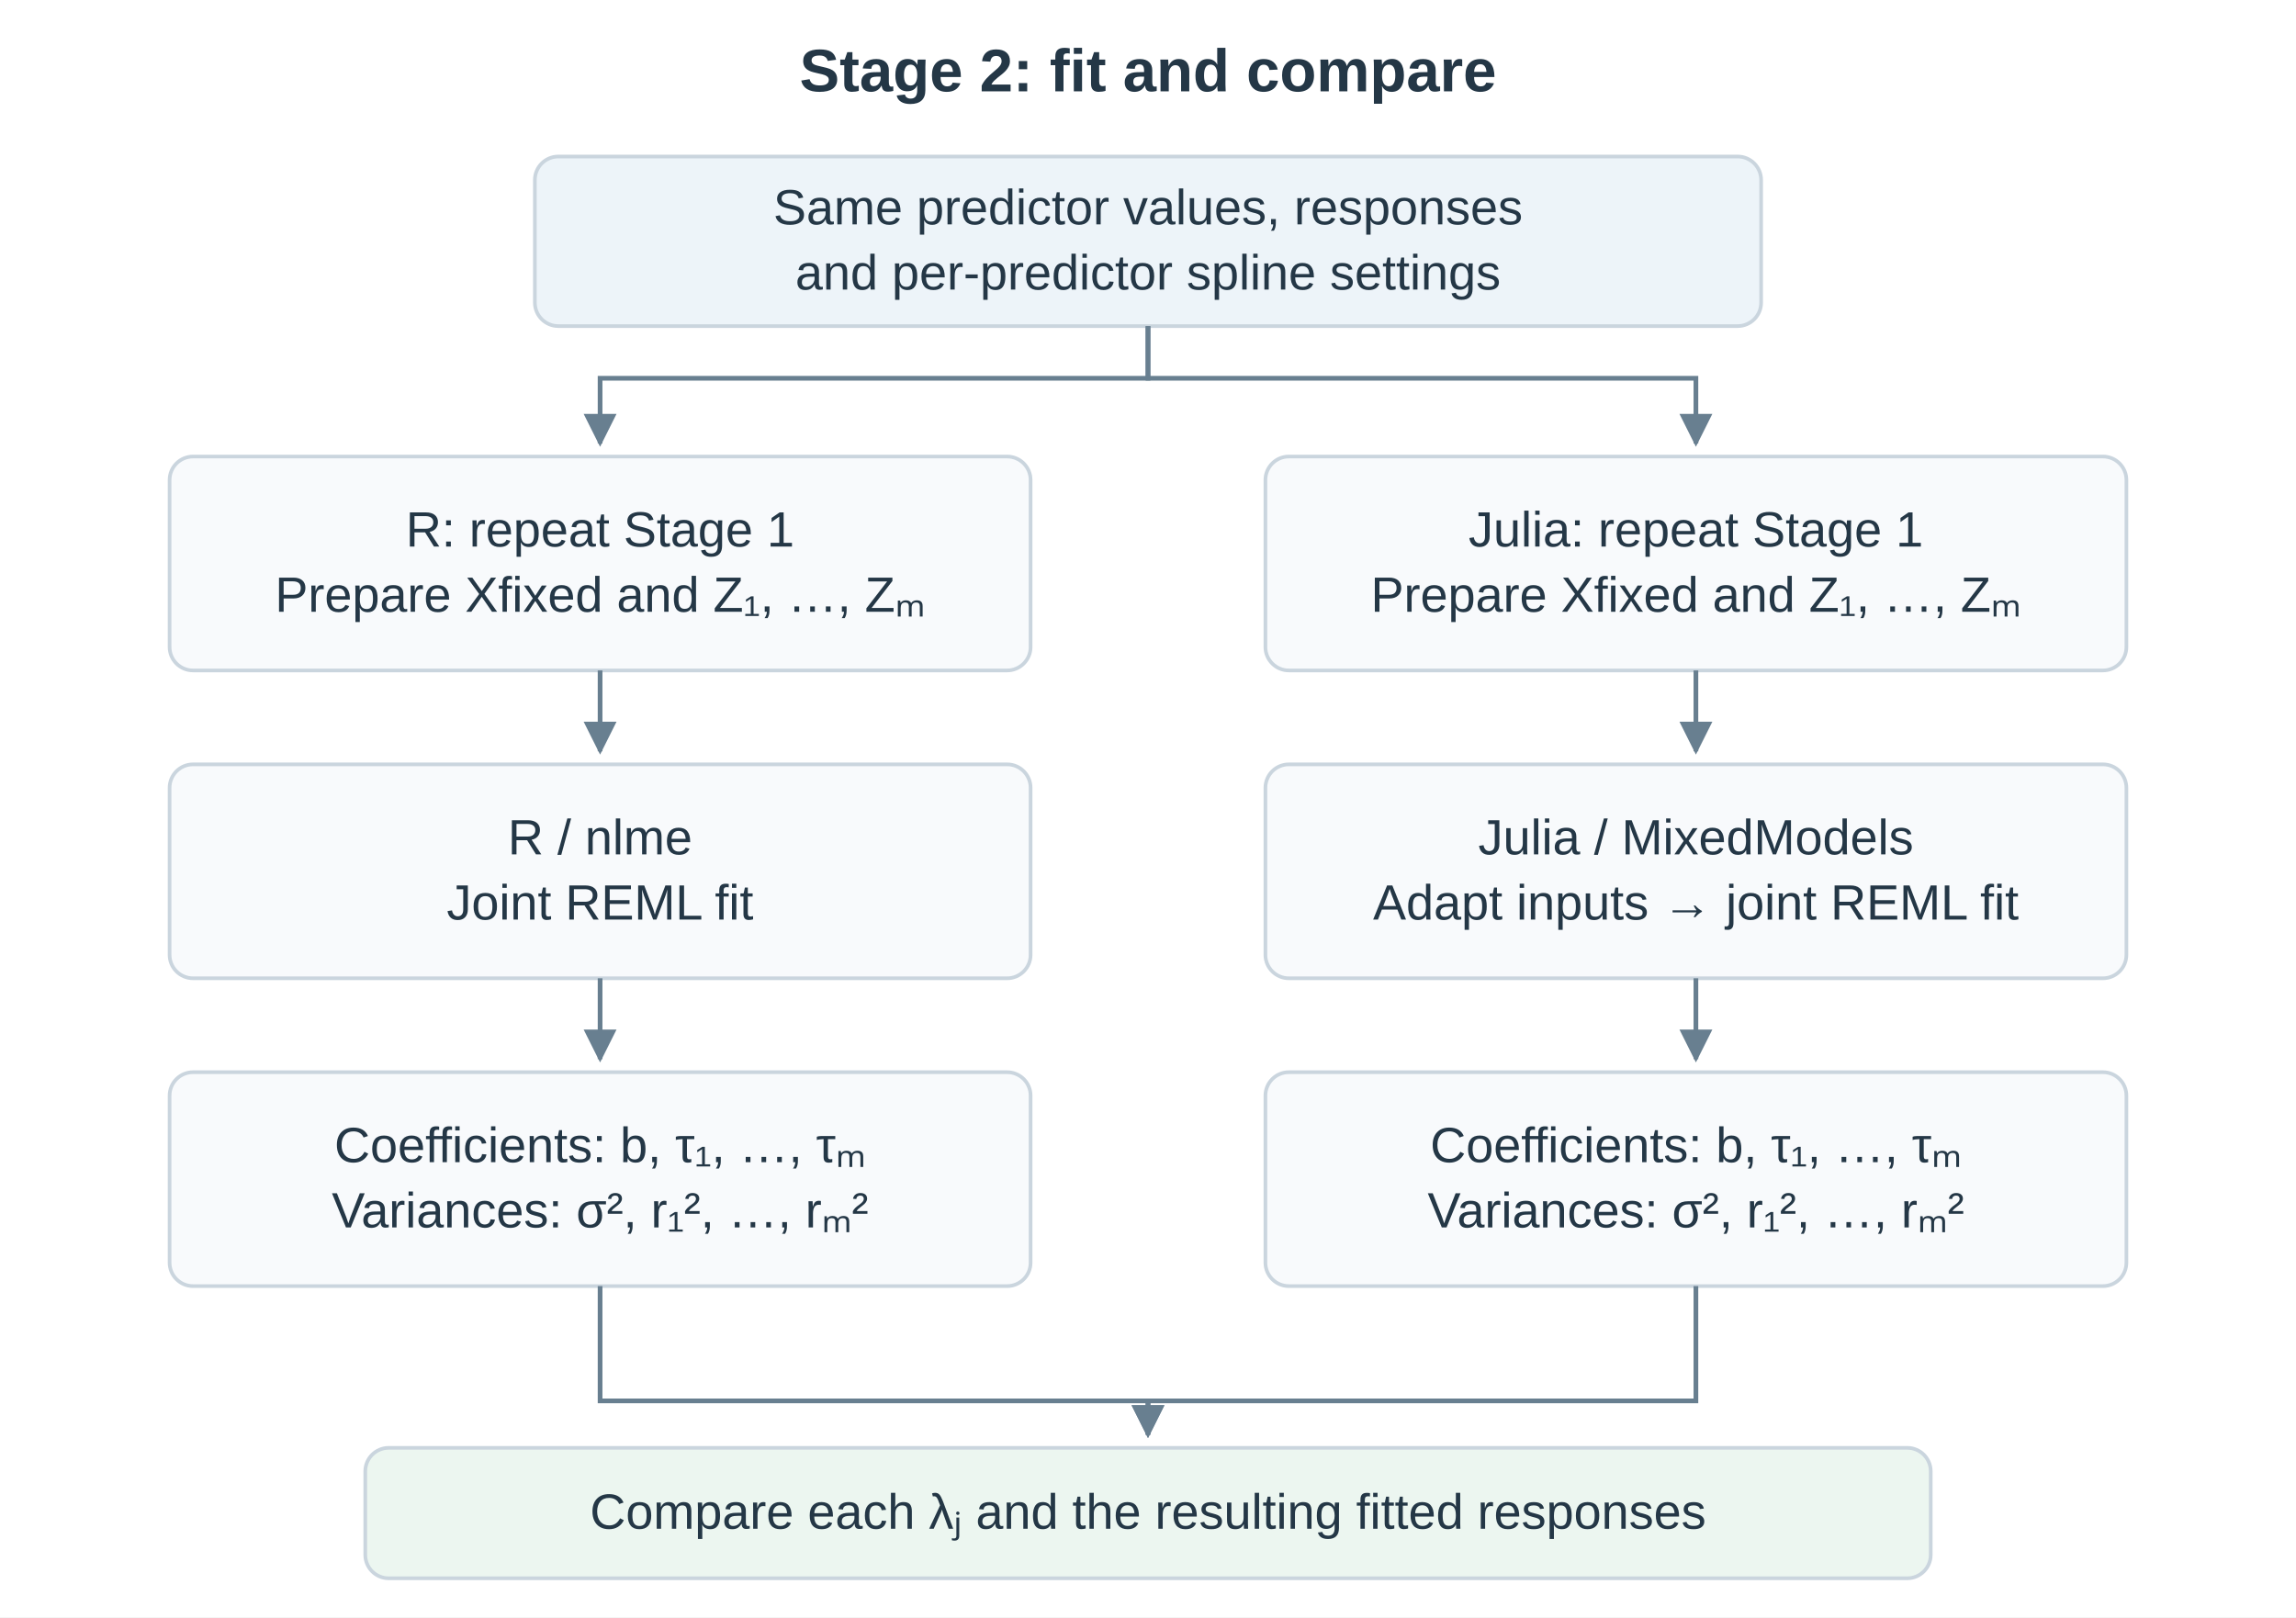
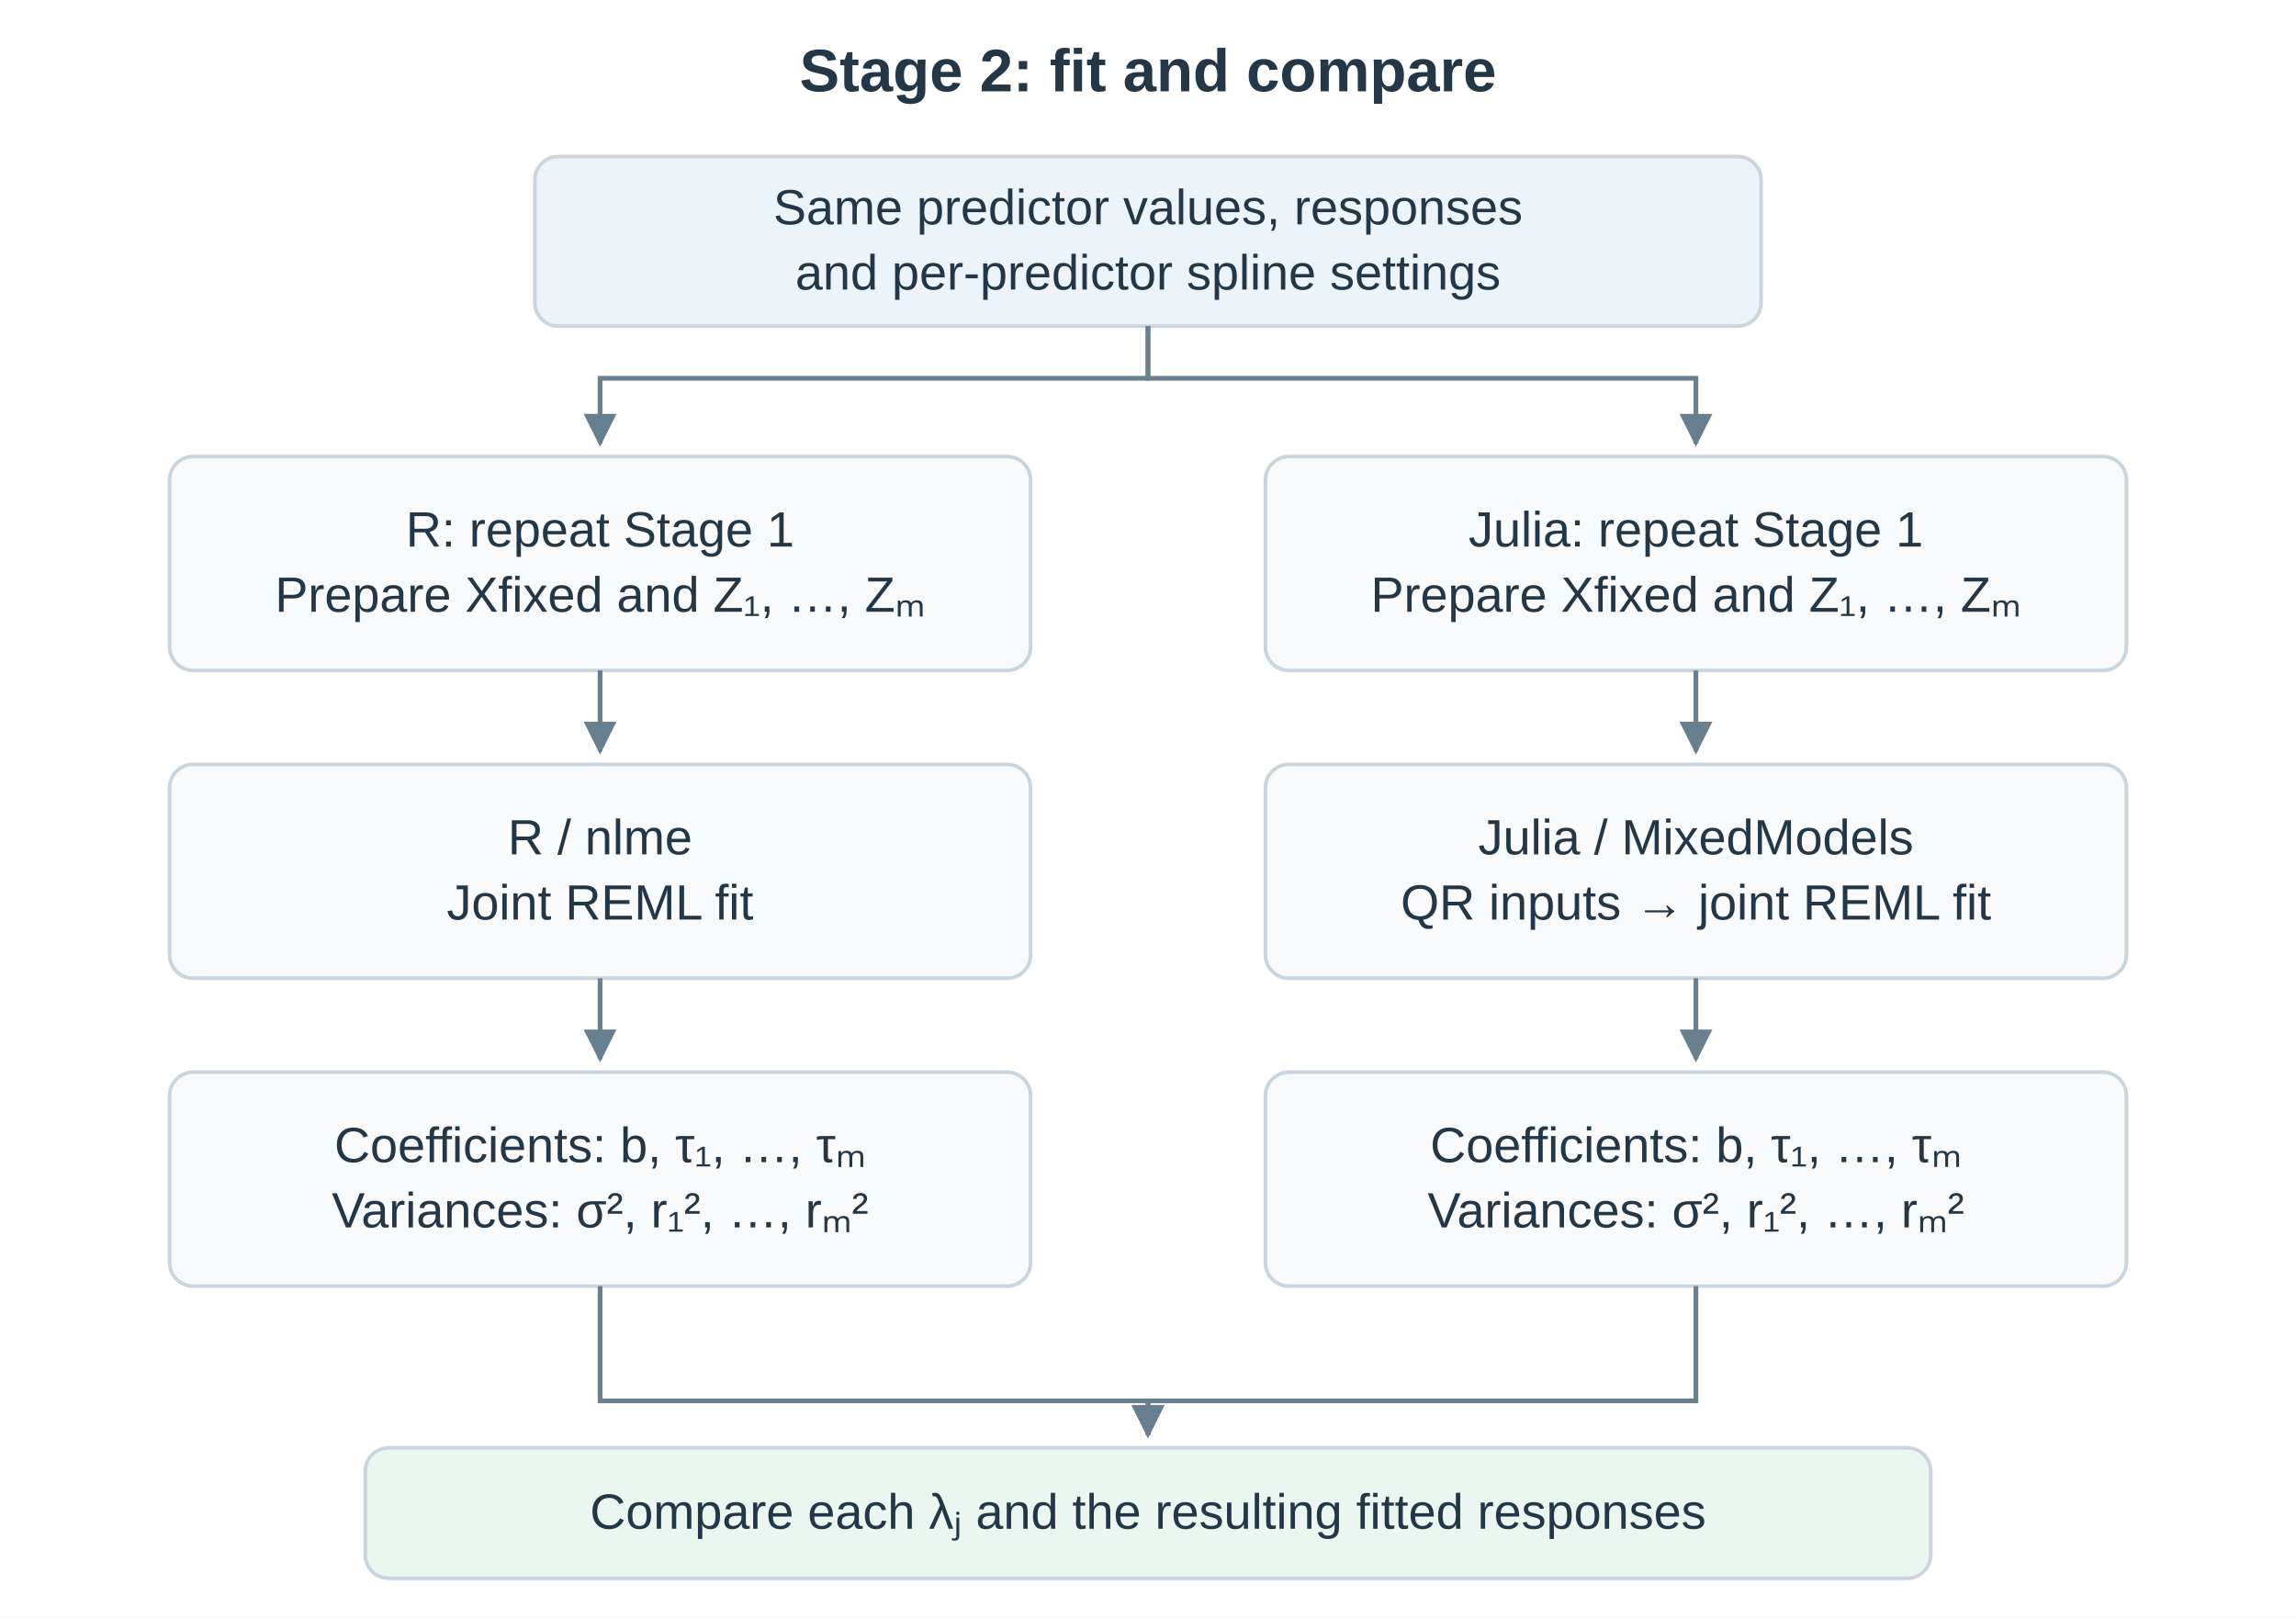
<svg xmlns="http://www.w3.org/2000/svg" width="880" height="620" viewBox="0 0 880 620" role="img" aria-labelledby="title desc">
  <rect width="880" height="620" fill="white" />
  <defs>
    <marker id="arrow" viewBox="0 0 10 10" refX="9" refY="5" markerWidth="7" markerHeight="7" orient="auto">
      <path d="M0 0L10 5L0 10z" fill="#687F90" />
    </marker>
  </defs>
  <g font-family="Arial, Helvetica, sans-serif" font-size="19" fill="#243746" text-anchor="middle">
    <text x="440" y="35" font-size="23" font-weight="700">Stage 2: fit and compare</text>
    <rect x="205" y="60" width="470" height="65" rx="9" fill="#EDF4F9" stroke="#CAD5DE" stroke-width="1.4" />
    <text x="440.0" y="86.0">Same predictor values, responses</text>
    <text x="440.0" y="111.0">and per-predictor spline settings</text>
    <path d="M440 125V145H230V170" fill="none" stroke="#687F90" stroke-width="1.8" marker-end="url(#arrow)" />
    <path d="M440 125V145H650V170" fill="none" stroke="#687F90" stroke-width="1.8" marker-end="url(#arrow)" />
    <rect x="65" y="175" width="330" height="82" rx="9" fill="#F8FAFC" stroke="#CAD5DE" stroke-width="1.4" />
    <text x="230.0" y="209.5">R: repeat Stage 1</text>
    <text x="230.0" y="234.5">Prepare Xfixed and Z₁, …, Zₘ</text>
    <rect x="485" y="175" width="330" height="82" rx="9" fill="#F8FAFC" stroke="#CAD5DE" stroke-width="1.4" />
    <text x="650.0" y="209.5">Julia: repeat Stage 1</text>
    <text x="650.0" y="234.5">Prepare Xfixed and Z₁, …, Zₘ</text>
    <path d="M230 257V288" fill="none" stroke="#687F90" stroke-width="1.8" marker-end="url(#arrow)" />
    <path d="M650 257V288" fill="none" stroke="#687F90" stroke-width="1.8" marker-end="url(#arrow)" />
    <rect x="65" y="293" width="330" height="82" rx="9" fill="#F8FAFC" stroke="#CAD5DE" stroke-width="1.4" />
    <text x="230.0" y="327.5">R / nlme</text>
    <text x="230.0" y="352.5">Joint REML fit</text>
    <rect x="485" y="293" width="330" height="82" rx="9" fill="#F8FAFC" stroke="#CAD5DE" stroke-width="1.4" />
    <text x="650.0" y="327.5">Julia / MixedModels</text>
-     <text x="650.0" y="352.5">Adapt inputs → joint REML fit</text>
+     <text x="650.0" y="352.5">QR inputs → joint REML fit</text>
    <path d="M230 375V406" fill="none" stroke="#687F90" stroke-width="1.8" marker-end="url(#arrow)" />
    <path d="M650 375V406" fill="none" stroke="#687F90" stroke-width="1.8" marker-end="url(#arrow)" />
    <rect x="65" y="411" width="330" height="82" rx="9" fill="#F8FAFC" stroke="#CAD5DE" stroke-width="1.4" />
    <text x="230.0" y="445.5">Coefficients: b, τ₁, …, τₘ</text>
    <text x="230.0" y="470.5">Variances: σ², r₁², …, rₘ²</text>
    <rect x="485" y="411" width="330" height="82" rx="9" fill="#F8FAFC" stroke="#CAD5DE" stroke-width="1.4" />
    <text x="650.0" y="445.5">Coefficients: b, τ₁, …, τₘ</text>
    <text x="650.0" y="470.5">Variances: σ², r₁², …, rₘ²</text>
    <path d="M230 493V537H440V550" fill="none" stroke="#687F90" stroke-width="1.8" marker-end="url(#arrow)" />
    <path d="M650 493V537H440V550" fill="none" stroke="#687F90" stroke-width="1.8" marker-end="url(#arrow)" />
    <rect x="140" y="555" width="600" height="50" rx="9" fill="#ECF6F0" stroke="#CAD5DE" stroke-width="1.4" />
    <text x="440.0" y="586.0">Compare each λⱼ and the resulting fitted responses</text>
  </g>
</svg>
